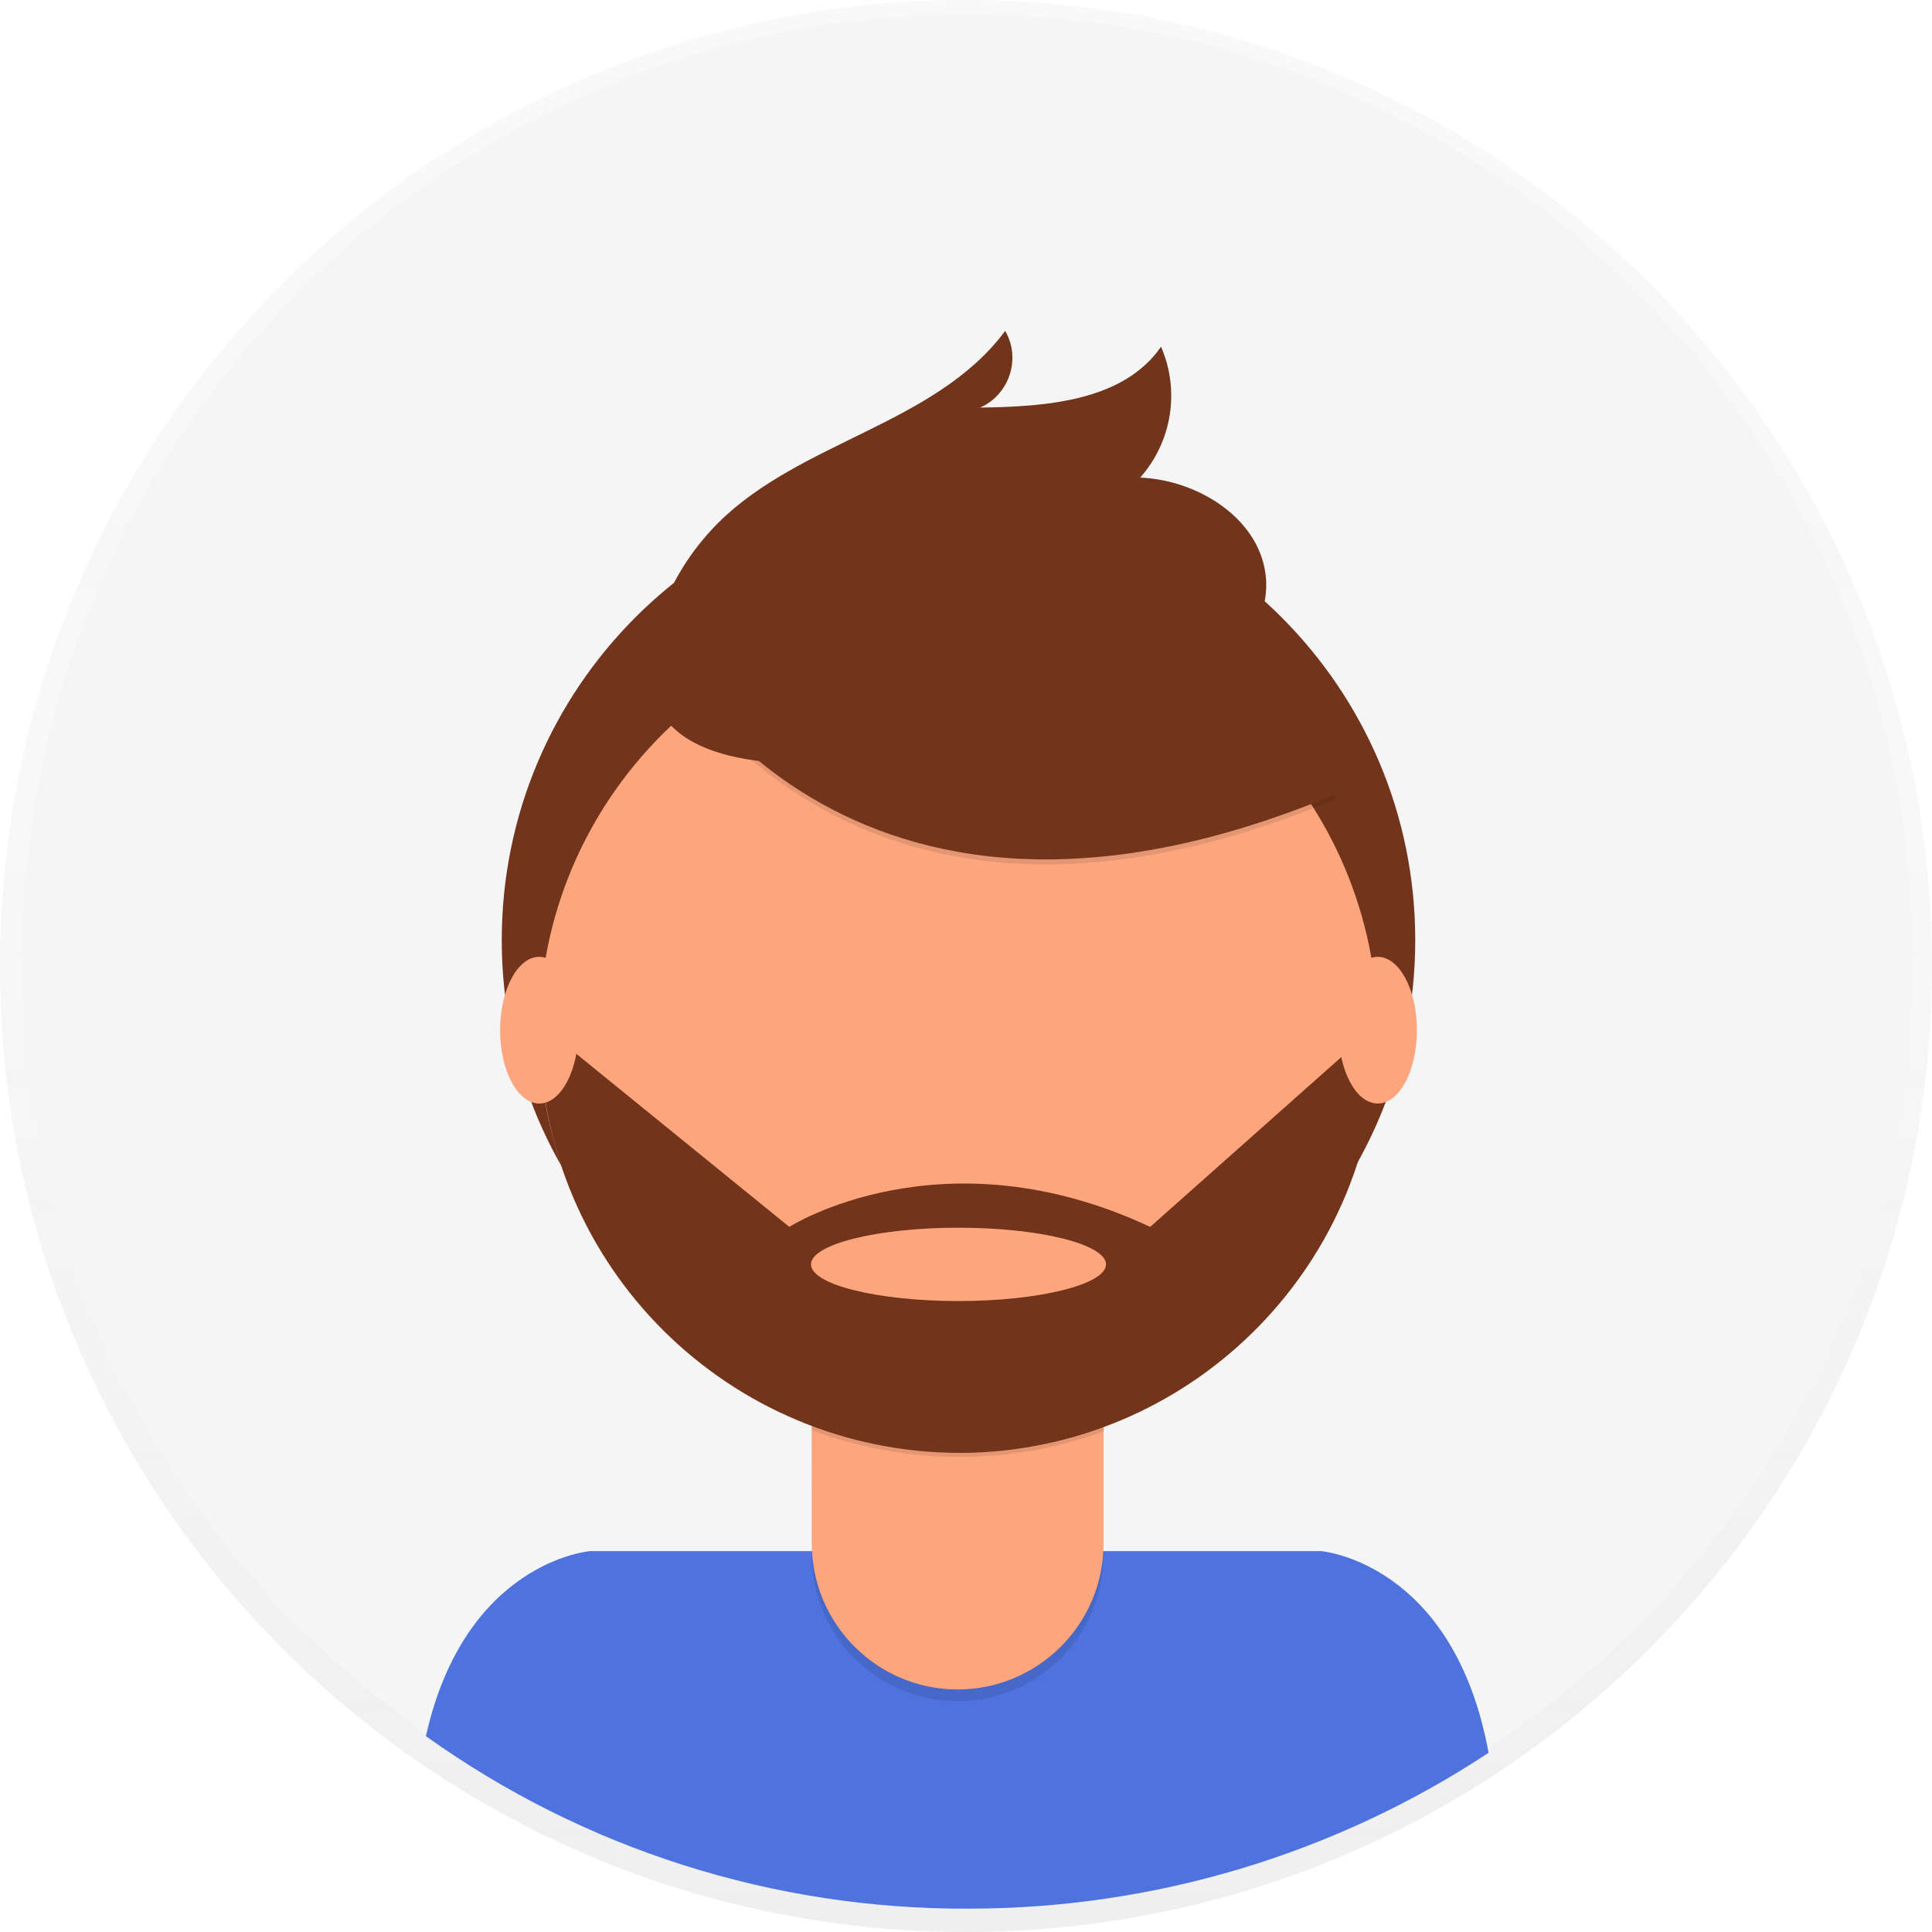
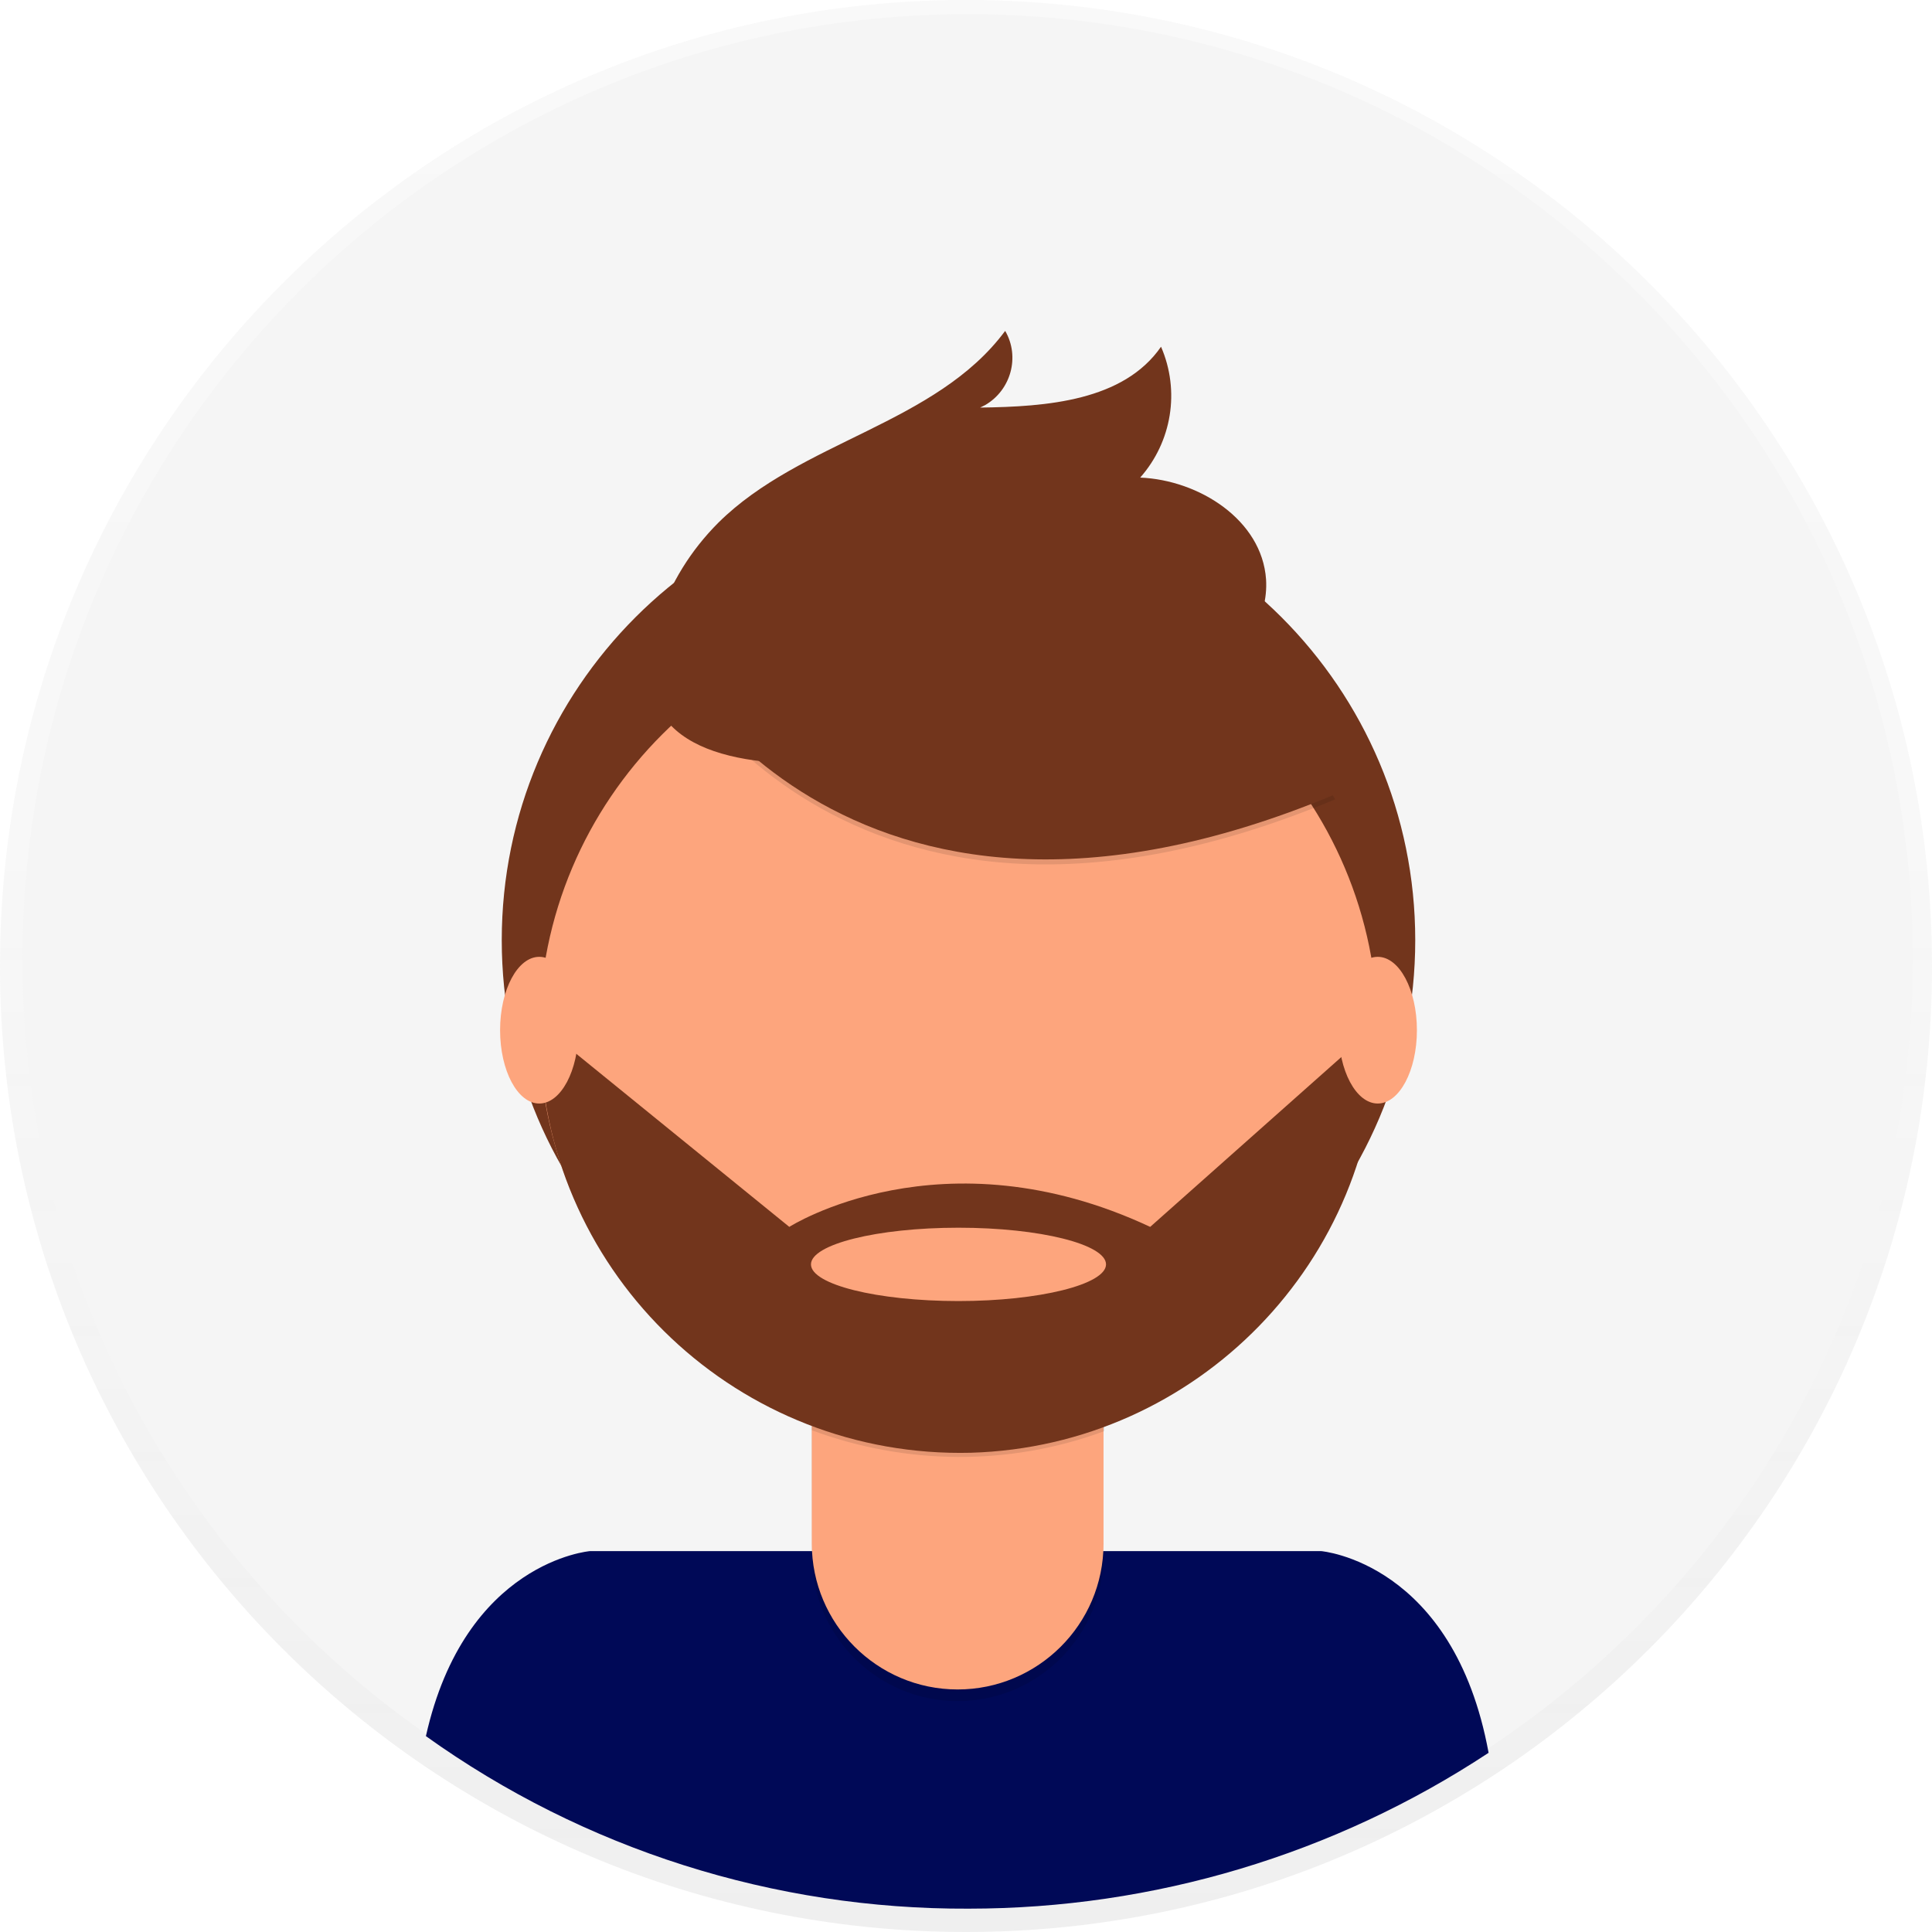
<svg xmlns="http://www.w3.org/2000/svg" version="1.1" id="_x38_8ce59e9-c4b8-4d1d-9d7a-ce0190159aa8" x="0px" y="0px" viewBox="0 0 231.8 231.8" style="enable-background:new 0 0 231.8 231.8;" xml:space="preserve">
  <style type="text/css">
	.st0{opacity:0.5;}
	.st1{fill:url(#SVGID_1_);}
	.st2{fill:#F5F5F5;}
- 	.st3{fill:#4E73DF;}
+ 	.st3{fill:#000957;}
	.st4{fill:#72351C;}
	.st5{opacity:0.1;enable-background:new    ;}
	.st6{fill:#FDA57D;}
</style>
  <g class="st0">
    <linearGradient id="SVGID_1_" gradientUnits="userSpaceOnUse" x1="115.89" y1="526.22" x2="115.89" y2="758" gradientTransform="matrix(1 0 0 -1 0 758)">
      <stop offset="0" style="stop-color:#808080;stop-opacity:0.25" />
      <stop offset="0.54" style="stop-color:#808080;stop-opacity:0.12" />
      <stop offset="1" style="stop-color:#808080;stop-opacity:0.1" />
    </linearGradient>
    <circle class="st1" cx="115.9" cy="115.9" r="115.9" />
  </g>
  <circle class="st2" cx="116.1" cy="115.1" r="113.4" />
  <path class="st3" d="M116.2,229c22.2,0,43.9-6.5,62.4-18.7c-4.2-22.9-20.1-24.2-20.1-24.2H70.8c0,0-15,1.2-19.7,22.2  C70.1,221.9,92.9,229.1,116.2,229z" />
  <circle class="st4" cx="115" cy="112.8" r="54.8" />
  <path class="st5" d="M97.3,158.4h35.1l0,0v28.1c0,9.7-7.8,17.6-17.5,17.6c0,0,0,0,0,0l0,0c-9.7,0-17.5-7.9-17.5-17.5L97.3,158.4  L97.3,158.4z" />
  <path class="st6" d="M100.7,157.1h28.4c1.9,0,3.3,1.5,3.3,3.4v24.7c0,9.7-7.9,17.5-17.5,17.5l0,0c-9.7,0-17.5-7.9-17.5-17.5v-24.7  C97.3,158.6,98.8,157.1,100.7,157.1L100.7,157.1z" />
  <path class="st5" d="M97.4,171.6c11.3,4.2,23.8,4.3,35.1,0.1v-4.3H97.4V171.6z" />
  <circle class="st6" cx="115" cy="123.7" r="50.3" />
  <path class="st5" d="M79.2,77.9c0,0,21.2,43,81,18l-13.9-21.8l-24.7-8.9L79.2,77.9z" />
  <path class="st4" d="M79.2,77.3c0,0,21.2,43,81,18l-13.9-21.8l-24.7-8.9L79.2,77.3z" />
  <path class="st4" d="M79,74.4c1.4-4.4,3.9-8.4,7.2-11.7c9.9-9.8,26.1-11.8,34.4-23c1.8,3.1,0.7,7.1-2.4,8.9  c-0.2,0.1-0.4,0.2-0.6,0.3c8-0.1,17.2-0.8,21.7-7.3c2.3,5.3,1.3,11.4-2.5,15.7c7.1,0.3,14.6,5.1,15.1,12.2c0.3,4.7-2.6,9.1-6.5,11.9  s-8.5,3.9-13.1,4.9C118.8,89.2,70.3,101.6,79,74.4z" />
  <path class="st4" d="M165.3,124.1H164L138,147.2c-25-11.7-43.3,0-43.3,0l-27.2-22.1l-2.7,0.3c0.8,27.8,23.9,49.6,51.7,48.9  C143.6,173.5,165.3,151.3,165.3,124.1L165.3,124.1z M115,156.1c-9.8,0-17.7-2-17.7-4.4s7.9-4.4,17.7-4.4s17.7,2,17.7,4.4  S124.7,156.1,115,156.1L115,156.1z" />
  <ellipse class="st6" cx="64.7" cy="123.6" rx="4.7" ry="8.8" />
  <ellipse class="st6" cx="165.3" cy="123.6" rx="4.7" ry="8.8" />
</svg>
